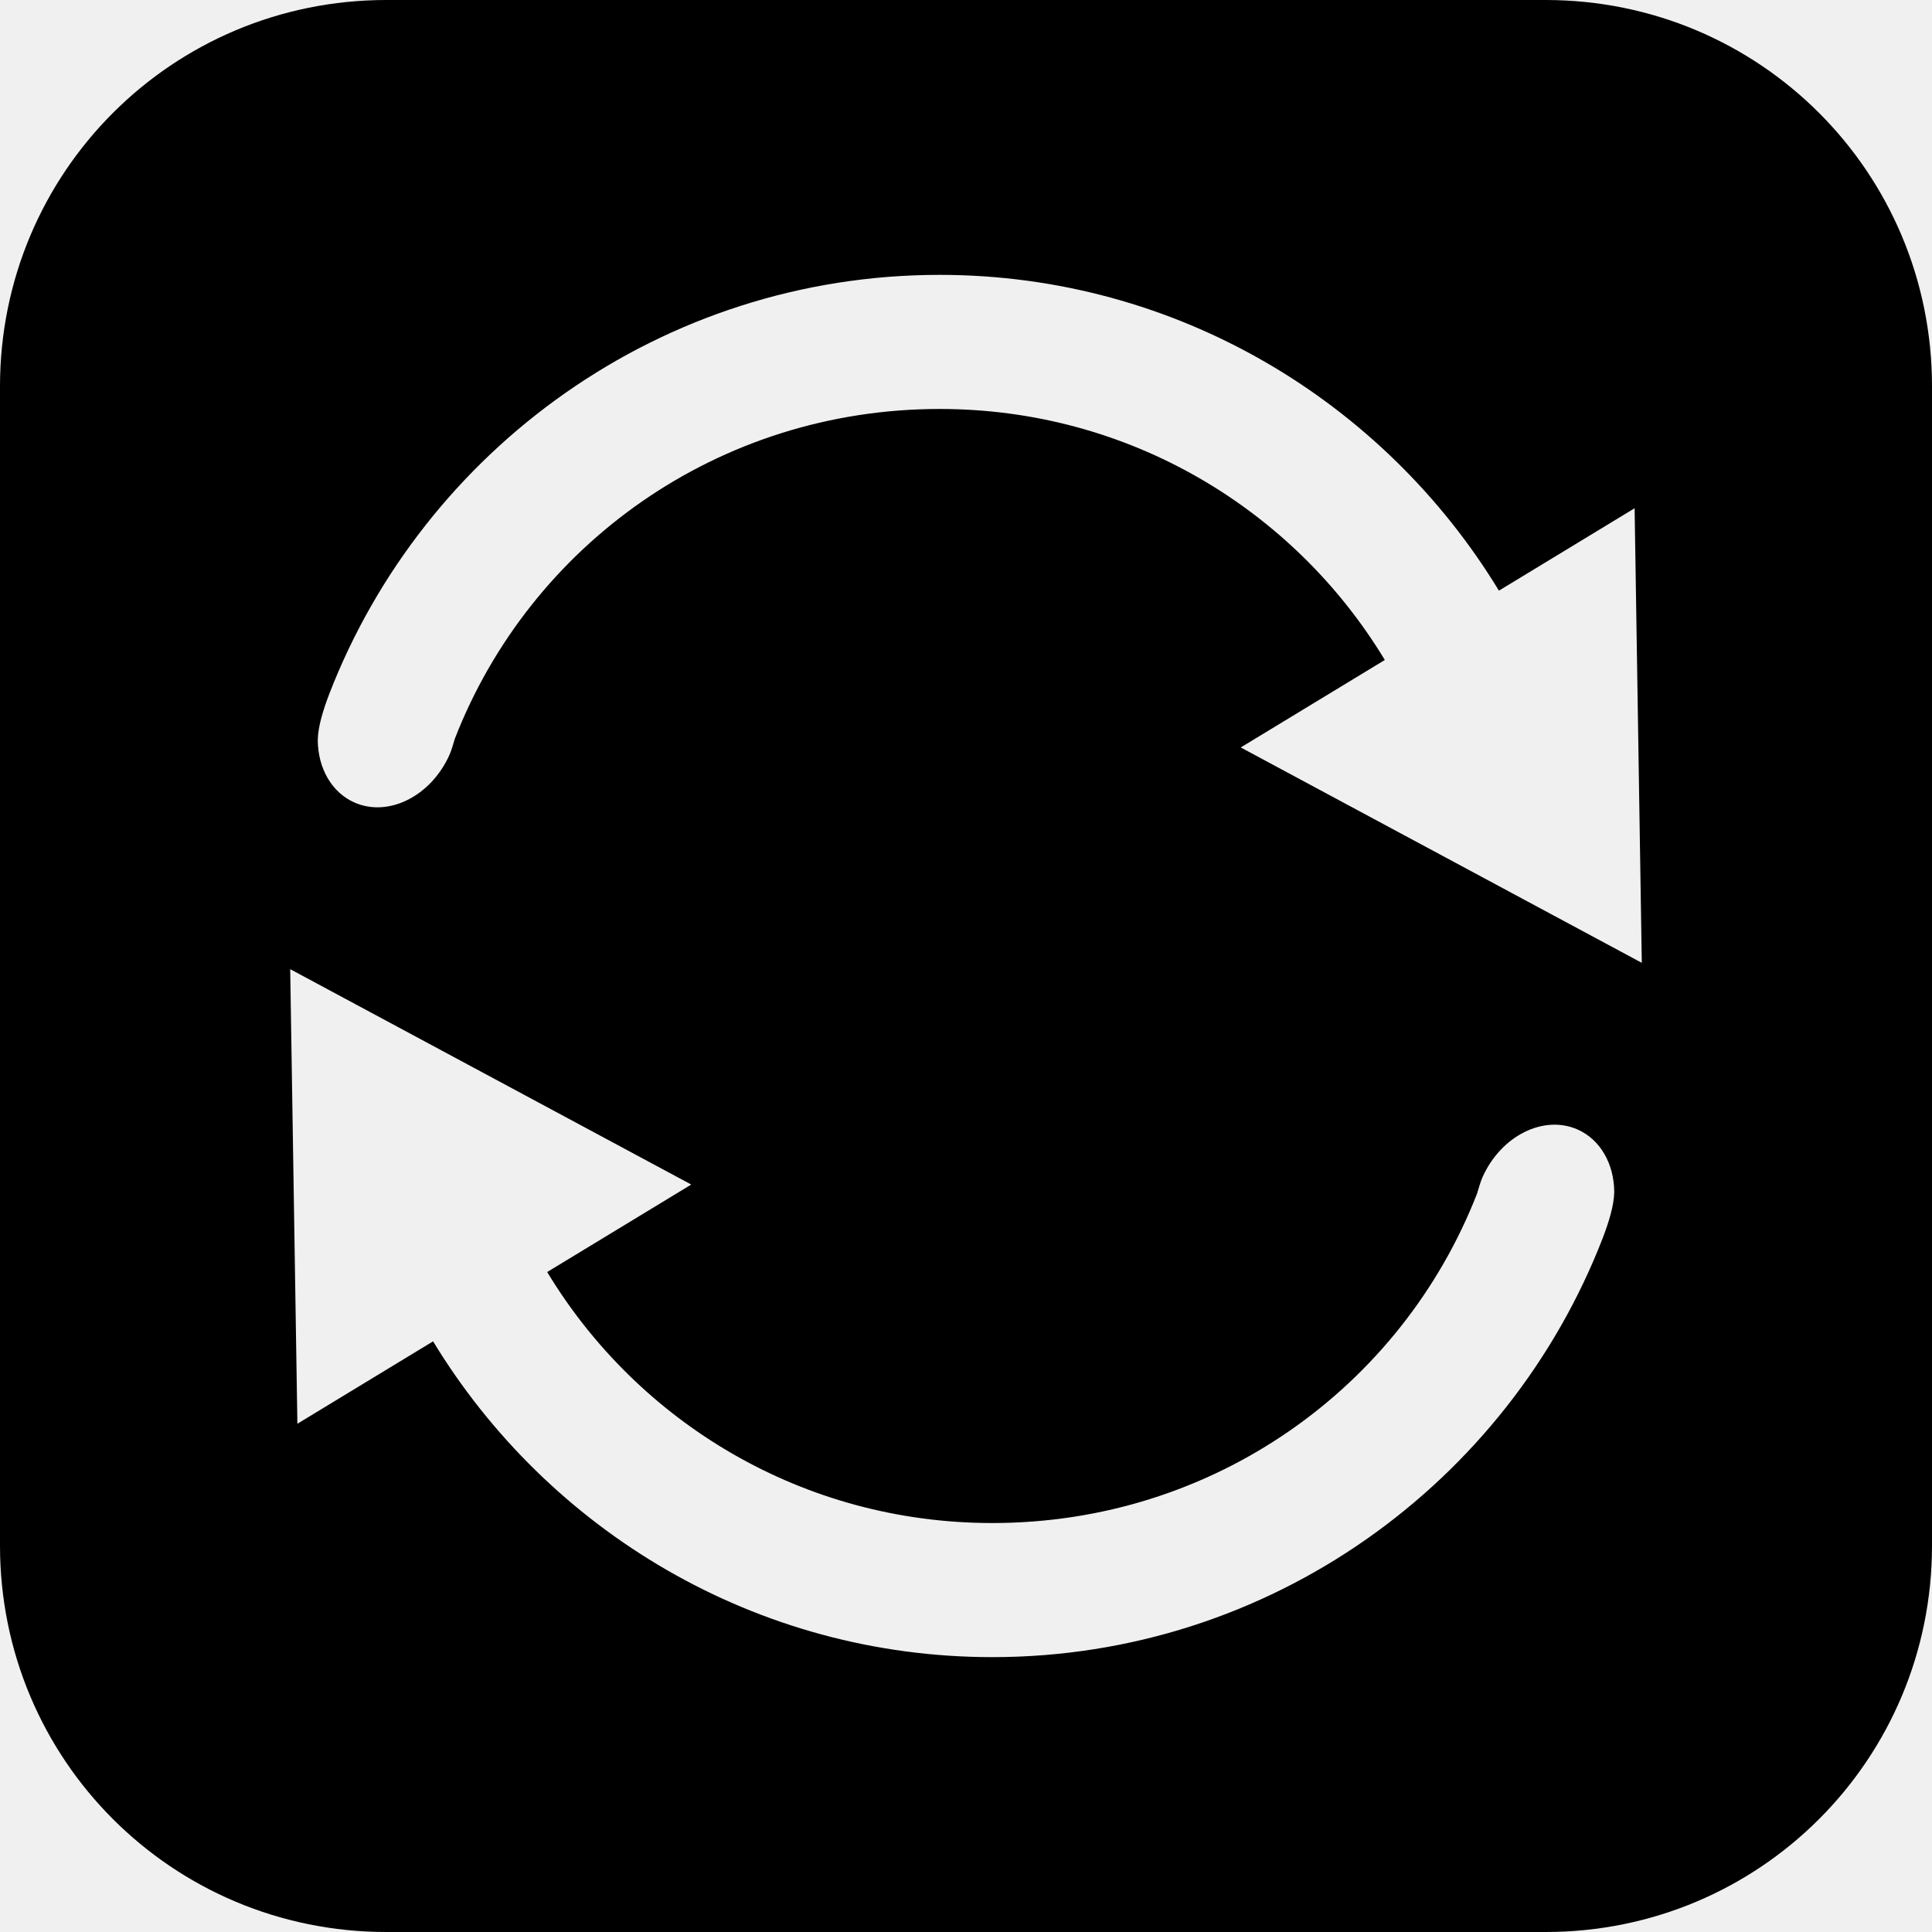
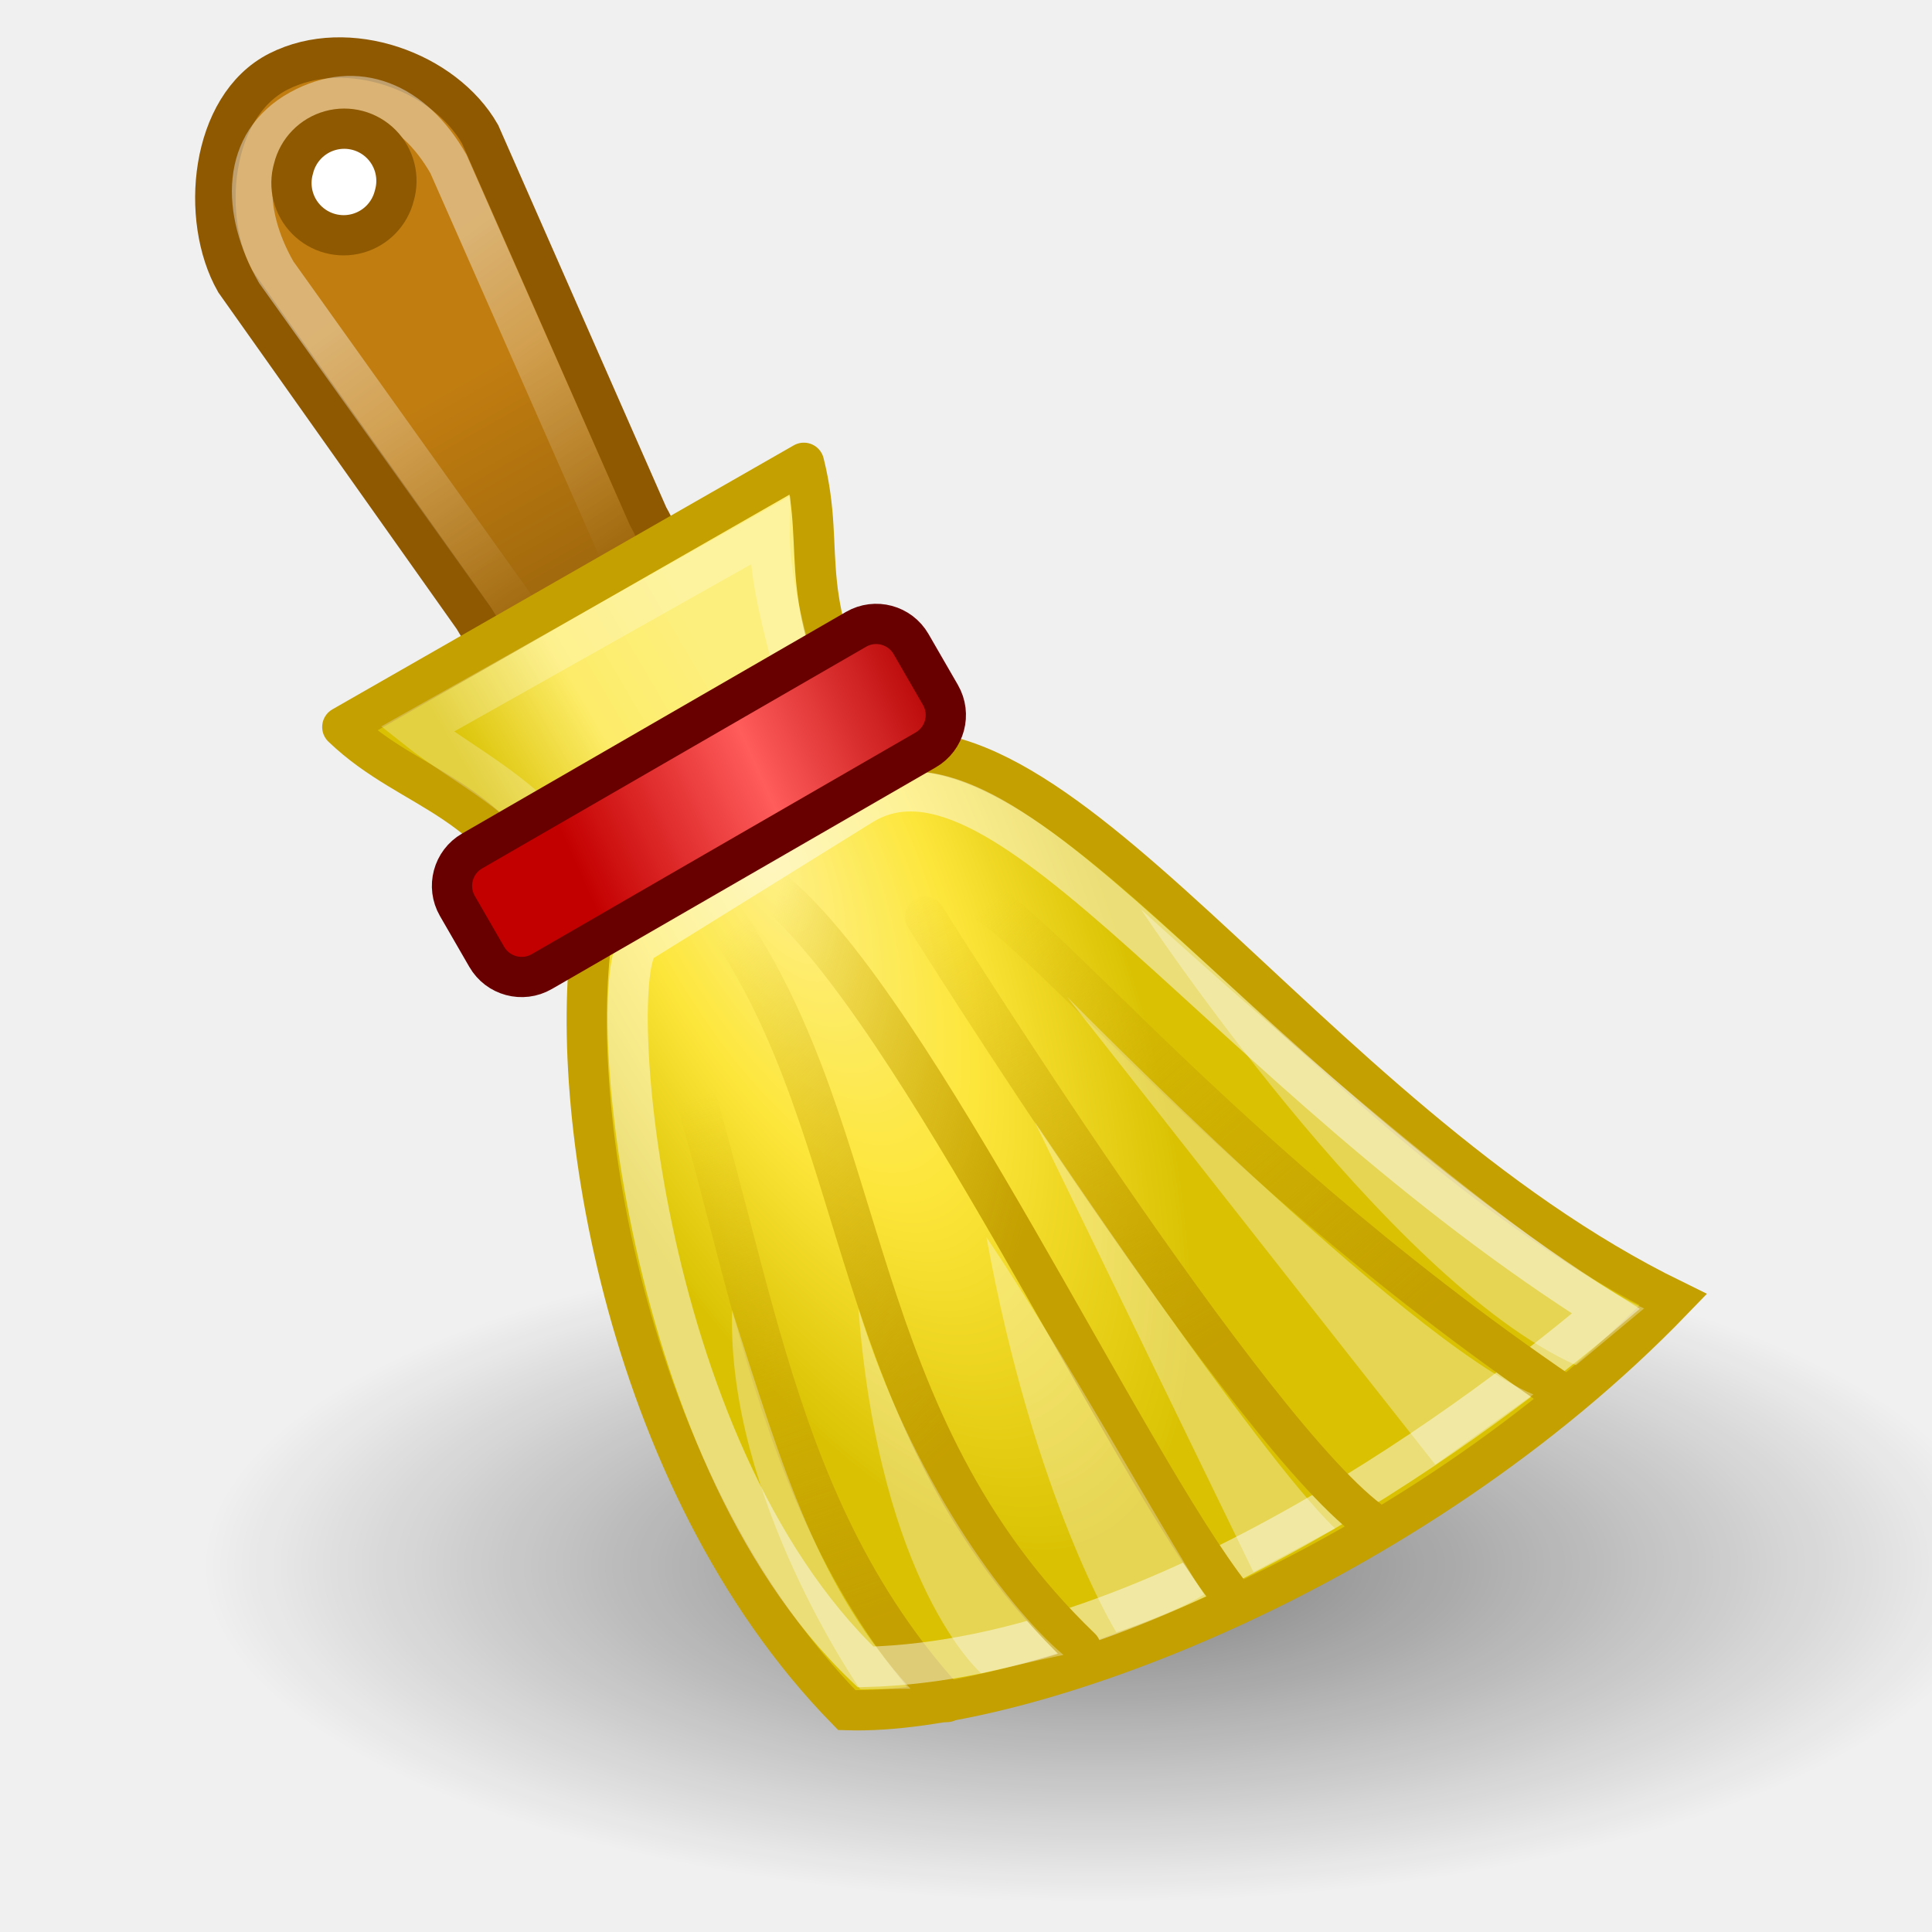
- <svg xmlns="http://www.w3.org/2000/svg" height="100" id="svg2" version="1.1" viewBox="0 0 100 100" width="100">
-   <defs id="defs4">
-     <filter id="filter4510" style="color-interpolation-filters:sRGB">
-       <feFlood flood-color="rgb(0,0,0)" flood-opacity="0.471" id="feFlood4512" result="flood" />
-       <feComposite id="feComposite4514" in="flood" in2="SourceGraphic" operator="in" result="composite1" />
-       <feGaussianBlur id="feGaussianBlur4516" in="composite1" result="blur" stdDeviation="5" />
-       <feOffset dx="0" dy="4.7" id="feOffset4518" result="offset" />
-       <feComposite id="feComposite4520" in="SourceGraphic" in2="offset" operator="over" result="composite2" />
-     </filter>
-     <filter id="filter5064" style="color-interpolation-filters:sRGB">
-       <feFlood flood-color="rgb(206,242,245)" flood-opacity="0.835" id="feFlood5066" result="flood" />
-       <feComposite id="feComposite5068" in="flood" in2="SourceGraphic" operator="out" result="composite1" />
-       <feGaussianBlur id="feGaussianBlur5070" in="composite1" result="blur" stdDeviation="5.9" />
-       <feOffset dx="0" dy="-8.1" id="feOffset5072" result="offset" />
-       <feComposite id="feComposite5074" in="offset" in2="SourceGraphic" operator="atop" result="composite2" />
-     </filter>
-     <filter id="filter5364" style="color-interpolation-filters:sRGB">
-       <feFlood flood-color="rgb(0,0,0)" flood-opacity="0.835" id="feFlood5366" result="flood" />
-       <feComposite id="feComposite5368" in="flood" in2="SourceGraphic" operator="in" result="composite1" />
-       <feGaussianBlur id="feGaussianBlur5370" in="composite1" result="blur" stdDeviation="5" />
-       <feOffset dx="0" dy="4.2" id="feOffset5372" result="offset" />
-       <feComposite id="feComposite5374" in="SourceGraphic" in2="offset" operator="over" result="fbSourceGraphic" />
-       <feColorMatrix id="feColorMatrix5592" in="fbSourceGraphic" result="fbSourceGraphicAlpha" values="0 0 0 -1 0 0 0 0 -1 0 0 0 0 -1 0 0 0 0 1 0" />
-       <feFlood flood-color="rgb(254,255,189)" flood-opacity="1" id="feFlood5594" in="fbSourceGraphic" result="flood" />
-       <feComposite id="feComposite5596" in="flood" in2="fbSourceGraphic" operator="out" result="composite1" />
-       <feGaussianBlur id="feGaussianBlur5598" in="composite1" result="blur" stdDeviation="7.6" />
-       <feOffset dx="0" dy="-8.1" id="feOffset5600" result="offset" />
-       <feComposite id="feComposite5602" in="offset" in2="fbSourceGraphic" operator="atop" result="composite2" />
-     </filter>
-     <filter id="filter4400" style="color-interpolation-filters:sRGB">
-       <feFlood flood-color="rgb(0,0,0)" flood-opacity="0.471" id="feFlood4402" result="flood" />
-       <feComposite id="feComposite4404" in="flood" in2="SourceGraphic" operator="in" result="composite1" />
-       <feGaussianBlur id="feGaussianBlur4406" in="composite1" result="blur" stdDeviation="5" />
-       <feOffset dx="0" dy="5" id="feOffset4408" result="offset" />
-       <feComposite id="feComposite4410" in="SourceGraphic" in2="offset" operator="over" result="fbSourceGraphic" />
-       <feColorMatrix id="feColorMatrix4640" in="fbSourceGraphic" result="fbSourceGraphicAlpha" values="0 0 0 -1 0 0 0 0 -1 0 0 0 0 -1 0 0 0 0 1 0" />
-       <feFlood flood-color="rgb(255,253,180)" flood-opacity="1" id="feFlood4642" in="fbSourceGraphic" result="flood" />
-       <feComposite id="feComposite4644" in="flood" in2="fbSourceGraphic" operator="out" result="composite1" />
-       <feGaussianBlur id="feGaussianBlur4646" in="composite1" result="blur" stdDeviation="5" />
-       <feOffset dx="0" dy="-5" id="feOffset4648" result="offset" />
-       <feComposite id="feComposite4650" in="offset" in2="fbSourceGraphic" operator="atop" result="composite2" />
-     </filter>
-     <filter id="filter4678" style="color-interpolation-filters:sRGB">
-       <feFlood flood-color="rgb(255,253,180)" flood-opacity="1" id="feFlood4680" result="flood" />
-       <feComposite id="feComposite4682" in="flood" in2="SourceGraphic" operator="out" result="composite1" />
-       <feGaussianBlur id="feGaussianBlur4684" in="composite1" result="blur" stdDeviation="5" />
-       <feOffset dx="0" dy="-7" id="feOffset4686" result="offset" />
-       <feComposite id="feComposite4688" in="offset" in2="SourceGraphic" operator="atop" result="composite2" />
-     </filter>
-     <filter id="filter5045" style="color-interpolation-filters:sRGB">
-       <feFlood flood-color="rgb(255,250,175)" flood-opacity="1" id="feFlood5047" result="flood" />
-       <feComposite id="feComposite5049" in="flood" in2="SourceGraphic" operator="out" result="composite1" />
-       <feGaussianBlur id="feGaussianBlur5051" in="composite1" result="blur" stdDeviation="5" />
-       <feOffset dx="0" dy="-6" id="feOffset5053" result="offset" />
-       <feComposite id="feComposite5055" in="offset" in2="SourceGraphic" operator="atop" result="composite2" />
-     </filter>
-     <filter id="filter4607" style="color-interpolation-filters:sRGB;">
-       <feFlood flood-color="rgb(255,247,180)" flood-opacity="1" id="feFlood4609" result="flood" />
-       <feComposite id="feComposite4611" in="flood" in2="SourceGraphic" operator="out" result="composite1" />
-       <feGaussianBlur id="feGaussianBlur4613" in="composite1" result="blur" stdDeviation="5" />
-       <feOffset dx="0" dy="-6" id="feOffset4615" result="offset" />
-       <feComposite id="feComposite4617" in="offset" in2="SourceGraphic" operator="atop" result="composite2" />
-     </filter>
-     <filter id="filter4507" style="color-interpolation-filters:sRGB;">
-       <feFlood flood-color="rgb(255,249,199)" flood-opacity="1" id="feFlood4509" result="flood" />
-       <feComposite id="feComposite4511" in="flood" in2="SourceGraphic" operator="out" result="composite1" />
-       <feGaussianBlur id="feGaussianBlur4513" in="composite1" result="blur" stdDeviation="3" />
-       <feOffset dx="0" dy="-2.604" id="feOffset4515" result="offset" />
-       <feComposite id="feComposite4517" in="offset" in2="SourceGraphic" operator="atop" result="fbSourceGraphic" />
-       <feColorMatrix id="feColorMatrix4687" in="fbSourceGraphic" result="fbSourceGraphicAlpha" values="0 0 0 -1 0 0 0 0 -1 0 0 0 0 -1 0 0 0 0 1 0" />
-       <feFlood flood-color="rgb(255,244,153)" flood-opacity="1" id="feFlood4689" in="fbSourceGraphic" result="flood" />
-       <feComposite id="feComposite4691" in="flood" in2="fbSourceGraphic" operator="out" result="composite1" />
-       <feGaussianBlur id="feGaussianBlur4693" in="composite1" result="blur" stdDeviation="3.4" />
-       <feOffset dx="0" dy="-3.9" id="feOffset4695" result="offset" />
-       <feComposite id="feComposite4697" in="offset" in2="fbSourceGraphic" operator="atop" result="composite2" />
-     </filter>
+ <svg xmlns="http://www.w3.org/2000/svg" xmlns:xlink="http://www.w3.org/1999/xlink" height="48px" id="svg1306" width="48px">
+   <defs id="defs1308">
+     <linearGradient id="linearGradient2243">
+       <stop id="stop2245" offset="0" style="stop-color:#ffffff;stop-opacity:1;" />
+       <stop id="stop2247" offset="1" style="stop-color:#ffffff;stop-opacity:0;" />
+     </linearGradient>
+     <linearGradient id="linearGradient9320">
+       <stop id="stop9322" offset="0" style="stop-color:#fef088;stop-opacity:1;" />
+       <stop id="stop9324" offset="0.5" style="stop-color:#fde63a;stop-opacity:1;" />
+       <stop id="stop9326" offset="1" style="stop-color:#dac203;stop-opacity:1;" />
+     </linearGradient>
+     <linearGradient id="linearGradient8576">
+       <stop id="stop8578" offset="0" style="stop-color:#dac203;stop-opacity:1;" />
+       <stop id="stop8584" offset="0.5" style="stop-color:#fdec69;stop-opacity:1;" />
+       <stop id="stop8580" offset="1" style="stop-color:#fdef7e;stop-opacity:1;" />
+     </linearGradient>
+     <linearGradient id="linearGradient3558">
+       <stop id="stop3560" offset="0" style="stop-color:#000000;stop-opacity:1;" />
+       <stop id="stop3562" offset="1" style="stop-color:#000000;stop-opacity:0;" />
+     </linearGradient>
+     <radialGradient cx="22.571" cy="30.857" fx="22.571" fy="30.857" gradientTransform="matrix(1,0,0,0.651376,4.792388e-15,10.75754)" gradientUnits="userSpaceOnUse" id="radialGradient3564" r="15.571" xlink:href="#linearGradient3558" />
+     <linearGradient id="linearGradient15303">
+       <stop id="stop15305" offset="0" style="stop-color:#b30000;stop-opacity:1;" />
+       <stop id="stop15311" offset="0.5" style="stop-color:#ff5c5c;stop-opacity:1;" />
+       <stop id="stop15307" offset="1" style="stop-color:#c30000;stop-opacity:1;" />
+     </linearGradient>
+     <linearGradient id="linearGradient11647">
+       <stop id="stop11649" offset="0" style="stop-color:#c17d10;stop-opacity:1;" />
+       <stop id="stop11651" offset="1" style="stop-color:#9b650c;stop-opacity:1;" />
+     </linearGradient>
+     <linearGradient id="linearGradient5739">
+       <stop id="stop5741" offset="0" style="stop-color:#c4a000;stop-opacity:1;" />
+       <stop id="stop5743" offset="1" style="stop-color:#c4a000;stop-opacity:0;" />
+     </linearGradient>
+     <linearGradient gradientTransform="matrix(0.866026,-0.5,0.797491,1.381294,-15.69909,-9.225099)" gradientUnits="userSpaceOnUse" id="linearGradient7988" x1="9.105" x2="10.147" xlink:href="#linearGradient5739" y1="38.828" y2="30.141" />
+     <linearGradient gradientTransform="matrix(0.866026,-0.5,0.797961,1.38211,-15.72934,-9.277499)" gradientUnits="userSpaceOnUse" id="linearGradient7990" x1="19.616" x2="18.486" xlink:href="#linearGradient5739" y1="39.253" y2="29.909" />
+     <linearGradient gradientTransform="matrix(0.866026,-0.5,0.843479,1.460948,-19.74053,-11.13423)" gradientUnits="userSpaceOnUse" id="linearGradient7992" x1="15.097" x2="14.045" xlink:href="#linearGradient5739" y1="36.968" y2="29" />
+     <linearGradient gradientTransform="matrix(0.866026,-0.5,0.801305,1.3879,-12.8183,-11.14456)" gradientUnits="userSpaceOnUse" id="linearGradient7994" x1="14.045" x2="14.045" xlink:href="#linearGradient5739" y1="37.576" y2="29" />
+     <linearGradient gradientTransform="matrix(0.866026,-0.5,0.861487,1.49214,-17.87951,-13.91085)" gradientUnits="userSpaceOnUse" id="linearGradient7996" x1="16.929" x2="14.045" xlink:href="#linearGradient5739" y1="34.011" y2="29" />
+     <linearGradient gradientTransform="matrix(0.965926,0.262102,-0.258819,0.978177,2.957072,-5.939741)" gradientUnits="userSpaceOnUse" id="linearGradient11653" x1="12.233" x2="16.871" xlink:href="#linearGradient11647" y1="12.363" y2="17.111" />
+     <linearGradient gradientTransform="matrix(1.1767,2.237102e-17,2.319843e-17,1.176702,-0.819769,-5.307055)" gradientUnits="userSpaceOnUse" id="linearGradient15309" x1="10.615" x2="2.007" xlink:href="#linearGradient15303" y1="28.123" y2="27.235" />
+     <linearGradient gradientTransform="matrix(1.014891,0,0,1.00592,-0.331699,-0.140188)" gradientUnits="userSpaceOnUse" id="linearGradient8582" x1="11.997" x2="17.774" xlink:href="#linearGradient8576" y1="19.592" y2="16.235" />
+     <radialGradient cx="20.764" cy="19.541" fx="20.764" fy="19.541" gradientTransform="matrix(0.449398,-0.216492,0.564416,1.171617,-1.432288,2.546108)" gradientUnits="userSpaceOnUse" id="radialGradient9318" r="14.8" xlink:href="#linearGradient9320" />
+     <linearGradient gradientUnits="userSpaceOnUse" id="linearGradient2249" x1="9.562" x2="14.767" xlink:href="#linearGradient2243" y1="6.953" y2="14.2" />
  </defs>
-   <g id="layer3" style="display:inline" transform="translate(0,-99.99999)">
-     <path d="M 20 0 C 8.92 0 0 8.92 0 20 L 0 80 C 0 91.08 8.92 100 20 100 L 80 100 C 91.08 100 100 91.08 100 80 L 100 20 C 100 8.92 91.08 0 80 0 L 20 0 z M 48.637 14.227 C 60.889 14.227 71.637 20.789 77.584 30.572 L 84.607 26.307 L 84.979 49.836 L 64.221 38.688 L 71.678 34.16 C 66.969 26.369 58.437 21.168 48.637 21.168 C 37.185 21.168 27.449 28.193 23.543 38.234 C 23.456 38.503 23.397 38.769 23.26 39.082 C 22.296 41.222 20.09 42.319 18.33 41.531 C 17.177 41.013 16.456 39.776 16.447 38.299 C 16.463 37.594 16.725 36.756 17.039 35.928 C 21.942 23.251 34.259 14.227 48.637 14.227 z M 15.021 50.164 L 35.779 61.312 L 28.322 65.84 C 33.031 73.631 41.563 78.832 51.363 78.832 C 62.815 78.832 72.551 71.807 76.457 61.766 C 76.544 61.497 76.603 61.231 76.74 60.918 C 77.704 58.778 79.91 57.681 81.67 58.469 C 82.823 58.987 83.544 60.224 83.553 61.701 C 83.537 62.406 83.275 63.244 82.961 64.072 C 78.058 76.749 65.741 85.773 51.363 85.773 C 39.111 85.773 28.363 79.211 22.416 69.428 L 15.393 73.693 L 15.021 50.164 z " id="rect4208" style="opacity:1;fill:#000000;fill-opacity:1;fill-rule:nonzero;stroke:none;stroke-width:3.8;stroke-linecap:round;stroke-linejoin:round;stroke-miterlimit:4;stroke-dasharray:none;stroke-dashoffset:0;stroke-opacity:1" transform="translate(0,99.99999)" />
+   <g id="layer1">
+     <path d="M 38.143 30.857 A 15.571 10.143 0 1 1  7,30.857 A 15.571 10.143 0 1 1  38.143 30.857 z" id="path3556" style="opacity:0.474;color:#000000;fill:url(#radialGradient3564);fill-opacity:1;fill-rule:nonzero;stroke:none;stroke-width:1;stroke-linecap:round;stroke-linejoin:round;marker:none;marker-start:none;marker-mid:none;marker-end:none;stroke-miterlimit:4;stroke-dasharray:none;stroke-dashoffset:0;stroke-opacity:1;visibility:visible;display:inline;overflow:visible" transform="matrix(1.43578,0,0,0.825704,-5.05046,13.43182)" />
+     <path d="M 6.916,1.778 C 8.646,0.9 11.042,1.782 11.928,3.335 L 16.098,12.82 C 16.984,14.374 16.732,16.189 15.532,16.891 C 14.333,17.592 12.654,16.906 11.768,15.352 L 5.85,6.996 C 4.964,5.442 5.221,2.639 6.916,1.778 z " id="path7966" style="fill:url(#linearGradient11653);fill-opacity:1;fill-rule:evenodd;stroke:#8f5902;stroke-width:1.006;stroke-linecap:round;stroke-linejoin:miter;stroke-miterlimit:4;stroke-dashoffset:0;stroke-opacity:1" />
+     <path d="M 7.446,2.736 C 8.868,1.95 10.267,2.543 11.142,4.075 L 15.59,14.162 L 13.158,15.582 L 6.862,6.762 C 5.987,5.229 5.985,3.543 7.446,2.736 z " id="path14575" style="opacity:0.423;fill:none;fill-opacity:1;fill-rule:evenodd;stroke:url(#linearGradient2249);stroke-width:1.006;stroke-linecap:round;stroke-linejoin:miter;stroke-miterlimit:4;stroke-dashoffset:0;stroke-opacity:1" />
+     <path d="M 14.781,22.794 C 13.985,27.08 15.415,36.746 21.04,42.488 C 25.387,42.629 35.03,39.07 41.571,32.291 C 32.335,27.774 26.035,16.568 21.136,19.008 L 14.781,22.794 z " id="path7968" style="fill:url(#radialGradient9318);fill-opacity:1;fill-rule:evenodd;stroke:#c4a000;stroke-width:1;stroke-linecap:butt;stroke-linejoin:miter;stroke-miterlimit:4;stroke-dasharray:none;stroke-opacity:1" />
+     <path d="M 16.338,24.367 C 18.687,30.638 18.828,37.156 23.522,42.287" id="path7972" style="fill:none;fill-opacity:0.75;fill-rule:evenodd;stroke:url(#linearGradient7988);stroke-width:1;stroke-linecap:round;stroke-linejoin:miter;stroke-miterlimit:4;stroke-dasharray:none;stroke-opacity:1" />
+     <path d="M 15.919,23.414 C 15.007,23.922 15.758,35.934 21.503,41.414 C 28.889,41.228 37.027,35.018 39.896,32.577 C 30.397,26.593 24.971,17.815 21.415,20.003 L 15.919,23.414 z " id="path7970" style="opacity:0.462;fill:none;fill-opacity:1;fill-rule:evenodd;stroke:#ffffff;stroke-width:1;stroke-linecap:butt;stroke-linejoin:miter;stroke-miterlimit:4;stroke-dasharray:none;stroke-opacity:1" />
+     <path d="M 23.848,22.273 C 24.715,21.524 29.599,28.361 38.847,34.655" id="path7974" style="fill:none;fill-opacity:0.75;fill-rule:evenodd;stroke:url(#linearGradient7990);stroke-width:1;stroke-linecap:round;stroke-linejoin:miter;stroke-miterlimit:4;stroke-dasharray:none;stroke-opacity:1" />
+     <path d="M 18.013,22.864 C 21.725,28.211 20.976,35.288 26.854,40.945" id="path7976" style="fill:none;fill-opacity:0.75;fill-rule:evenodd;stroke:url(#linearGradient7992);stroke-width:1;stroke-linecap:round;stroke-linejoin:miter;stroke-miterlimit:4;stroke-dasharray:none;stroke-opacity:1" />
+     <path d="M 22.984,22.776 C 22.984,22.776 31.161,35.847 34.166,37.88" id="path7978" style="fill:none;fill-opacity:0.75;fill-rule:evenodd;stroke:url(#linearGradient7994);stroke-width:1;stroke-linecap:round;stroke-linejoin:miter;stroke-miterlimit:4;stroke-dasharray:none;stroke-opacity:1" />
+     <path d="M 19.3,22.201 C 22.747,25.118 28.003,36.364 30.61,39.678" id="path7980" style="fill:none;fill-opacity:0.75;fill-rule:evenodd;stroke:url(#linearGradient7996);stroke-width:1;stroke-linecap:round;stroke-linejoin:miter;stroke-miterlimit:4;stroke-dasharray:none;stroke-opacity:1" />
+     <path d="M 8.509,18.062 L 19.971,11.503 C 20.569,13.886 19.629,14.744 21.767,18.651 L 13.856,23.177 C 12.403,19.7 10.291,19.767 8.509,18.062 z " id="path7982" style="fill:url(#linearGradient8582);fill-opacity:1;fill-rule:evenodd;stroke:#c4a000;stroke-width:1.01;stroke-linecap:round;stroke-linejoin:round;stroke-miterlimit:4;stroke-dasharray:none;stroke-dashoffset:0;stroke-opacity:1" />
+     <path d="M 14.043,21.246 C 13.229,19.824 11.481,19.009 10.364,18.118 L 19.122,13.185 C 19.102,14.666 19.688,16.273 19.997,17.703 L 14.043,21.246 z " id="path11655" style="opacity:0.247;fill:none;fill-opacity:0.75;fill-rule:evenodd;stroke:#ffffff;stroke-width:1;stroke-linecap:butt;stroke-linejoin:miter;stroke-miterlimit:4;stroke-dasharray:none;stroke-opacity:1" />
+     <rect height="3.46" id="rect7984" rx="1" ry="1" style="opacity:1;fill:url(#linearGradient15309);fill-opacity:1;fill-rule:evenodd;stroke:#690000;stroke-width:1;stroke-linecap:round;stroke-linejoin:miter;stroke-miterlimit:4;stroke-dasharray:none;stroke-dashoffset:0;stroke-opacity:1" transform="matrix(0.866025,-0.500001,0.5,0.866026,0,0)" width="13.015" x="-1.413" y="24.175" />
+     <path d="M -17.173 4.084 A 2.147 2.147 0 1 1  -21.466,4.084 A 2.147 2.147 0 1 1  -17.173 4.084 z" id="path10193" style="opacity:1;fill:#ffffff;fill-opacity:1;fill-rule:evenodd;stroke:#8f5902;stroke-width:1.655;stroke-linecap:round;stroke-linejoin:round;stroke-miterlimit:4;stroke-dasharray:none;stroke-dashoffset:0;stroke-opacity:1" transform="matrix(0.583557,0.156364,-0.156364,0.583557,20.45782,5.158782)" />
+     <path d="M 27.735,40.555 C 27.735,40.555 29.241,40.055 29.911,39.613 C 28.673,37.669 26.508,33.718 24.508,30.738 C 25.701,37.278 27.735,40.555 27.735,40.555 z " id="path3558" style="opacity:0.317;fill:#ffffff;fill-opacity:1;fill-rule:evenodd;stroke:none;stroke-width:0.25pt;stroke-linecap:butt;stroke-linejoin:miter;stroke-opacity:1" />
+     <path d="M 31.142,39.058 L 33.168,37.973 C 31.223,36.117 25.699,27.857 25.699,27.857 L 31.142,39.058 z " id="path3560" style="opacity:0.317;fill:#ffffff;fill-opacity:1;fill-rule:evenodd;stroke:none;stroke-width:0.25pt;stroke-linecap:butt;stroke-linejoin:miter;stroke-opacity:1" />
+     <path d="M 35.659,36.388 L 38.095,34.644 C 34.913,33.318 26.508,24.764 26.508,24.764 C 28.891,27.776 33.276,33.376 35.659,36.388 z " id="path3562" style="opacity:0.317;fill:#ffffff;fill-opacity:1;fill-rule:evenodd;stroke:none;stroke-width:0.25pt;stroke-linecap:butt;stroke-linejoin:miter;stroke-opacity:1" />
+     <path d="M 39.154,33.917 L 40.846,32.508 C 37.531,31.005 28.35,22.596 28.35,22.596 C 28.35,22.596 34.425,31.796 39.154,33.917 z " id="path3565" style="opacity:0.317;fill:#ffffff;fill-opacity:1;fill-rule:evenodd;stroke:none;stroke-width:0.25pt;stroke-linecap:butt;stroke-linejoin:miter;stroke-opacity:1" />
+     <path d="M 24.376,41.572 C 24.376,41.572 25.573,41.292 26.42,41.116 C 24.961,39.879 22.619,36.679 21.326,32.505 C 21.856,39.4 24.376,41.572 24.376,41.572 z " id="path2265" style="opacity:0.317;fill:#ffffff;fill-opacity:1;fill-rule:evenodd;stroke:none;stroke-width:0.25pt;stroke-linecap:butt;stroke-linejoin:miter;stroke-opacity:1" />
+     <path d="M 21.371,41.969 C 21.371,41.969 22.619,41.956 22.619,41.956 C 20.321,39.437 19.481,36.59 18.188,32.55 C 18.055,37.234 21.371,41.969 21.371,41.969 z " id="path2267" style="opacity:0.317;fill:#ffffff;fill-opacity:1;fill-rule:evenodd;stroke:none;stroke-width:0.25pt;stroke-linecap:butt;stroke-linejoin:miter;stroke-opacity:1" />
  </g>
</svg>
